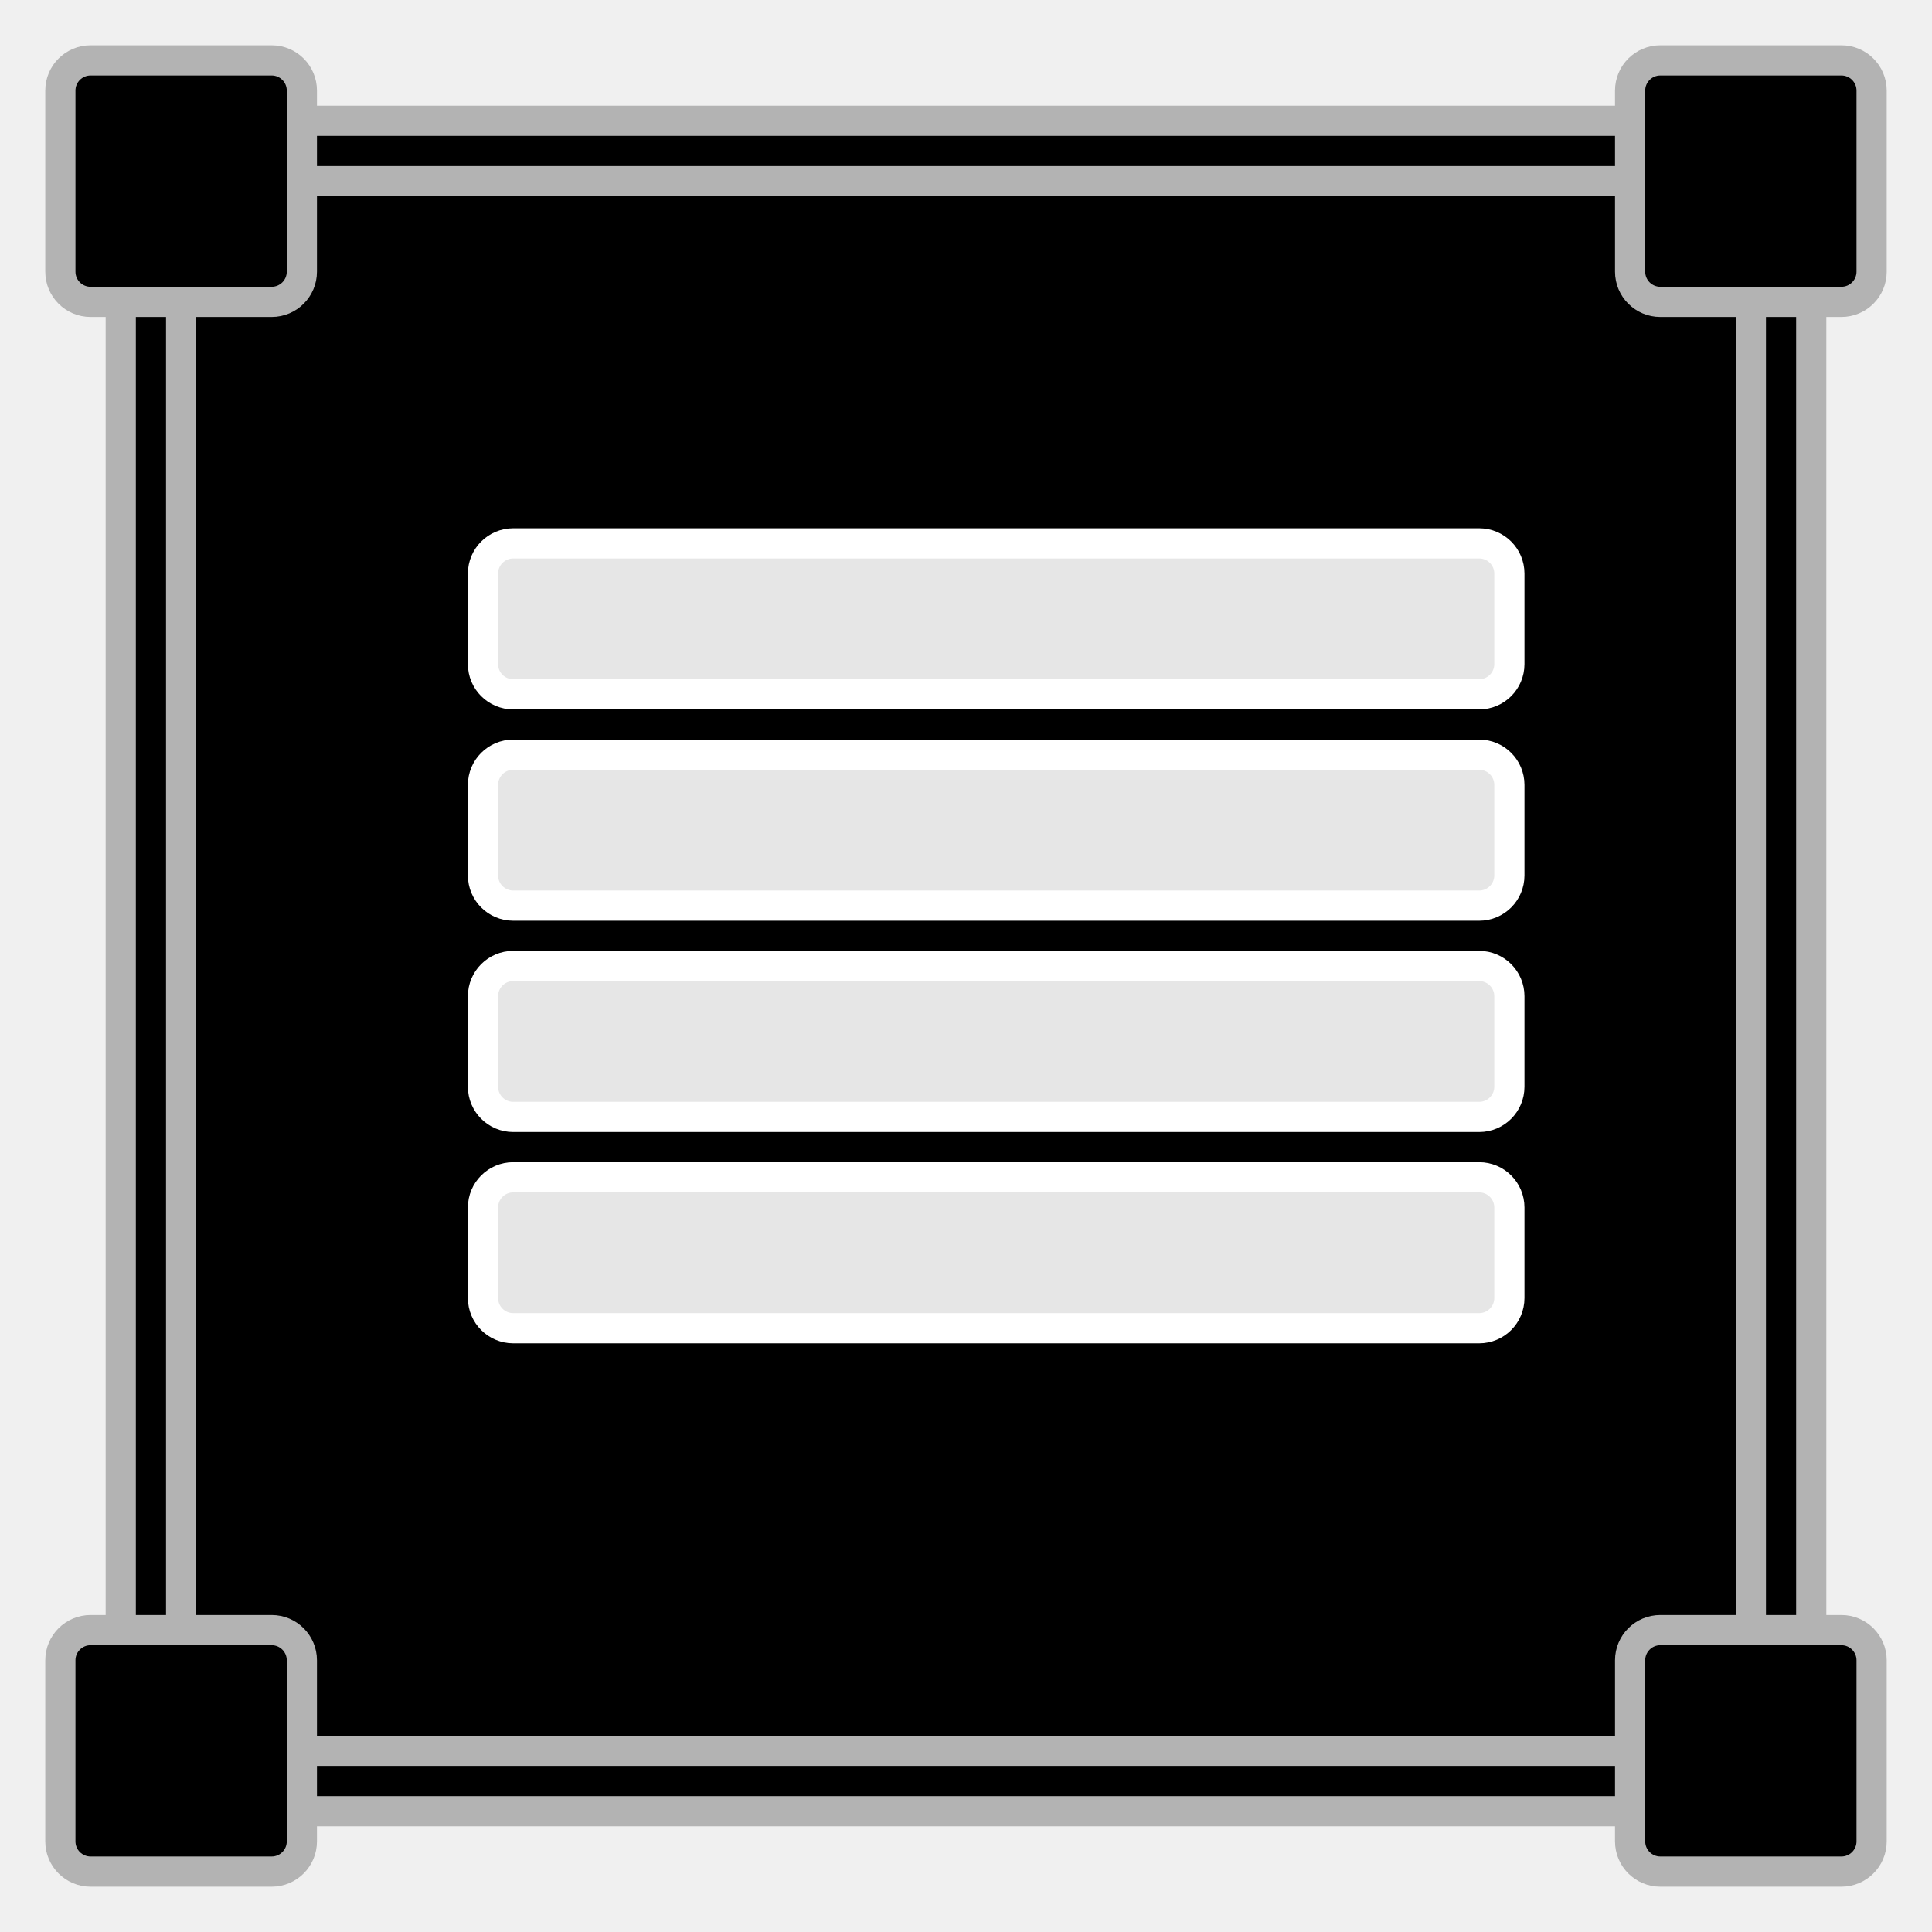
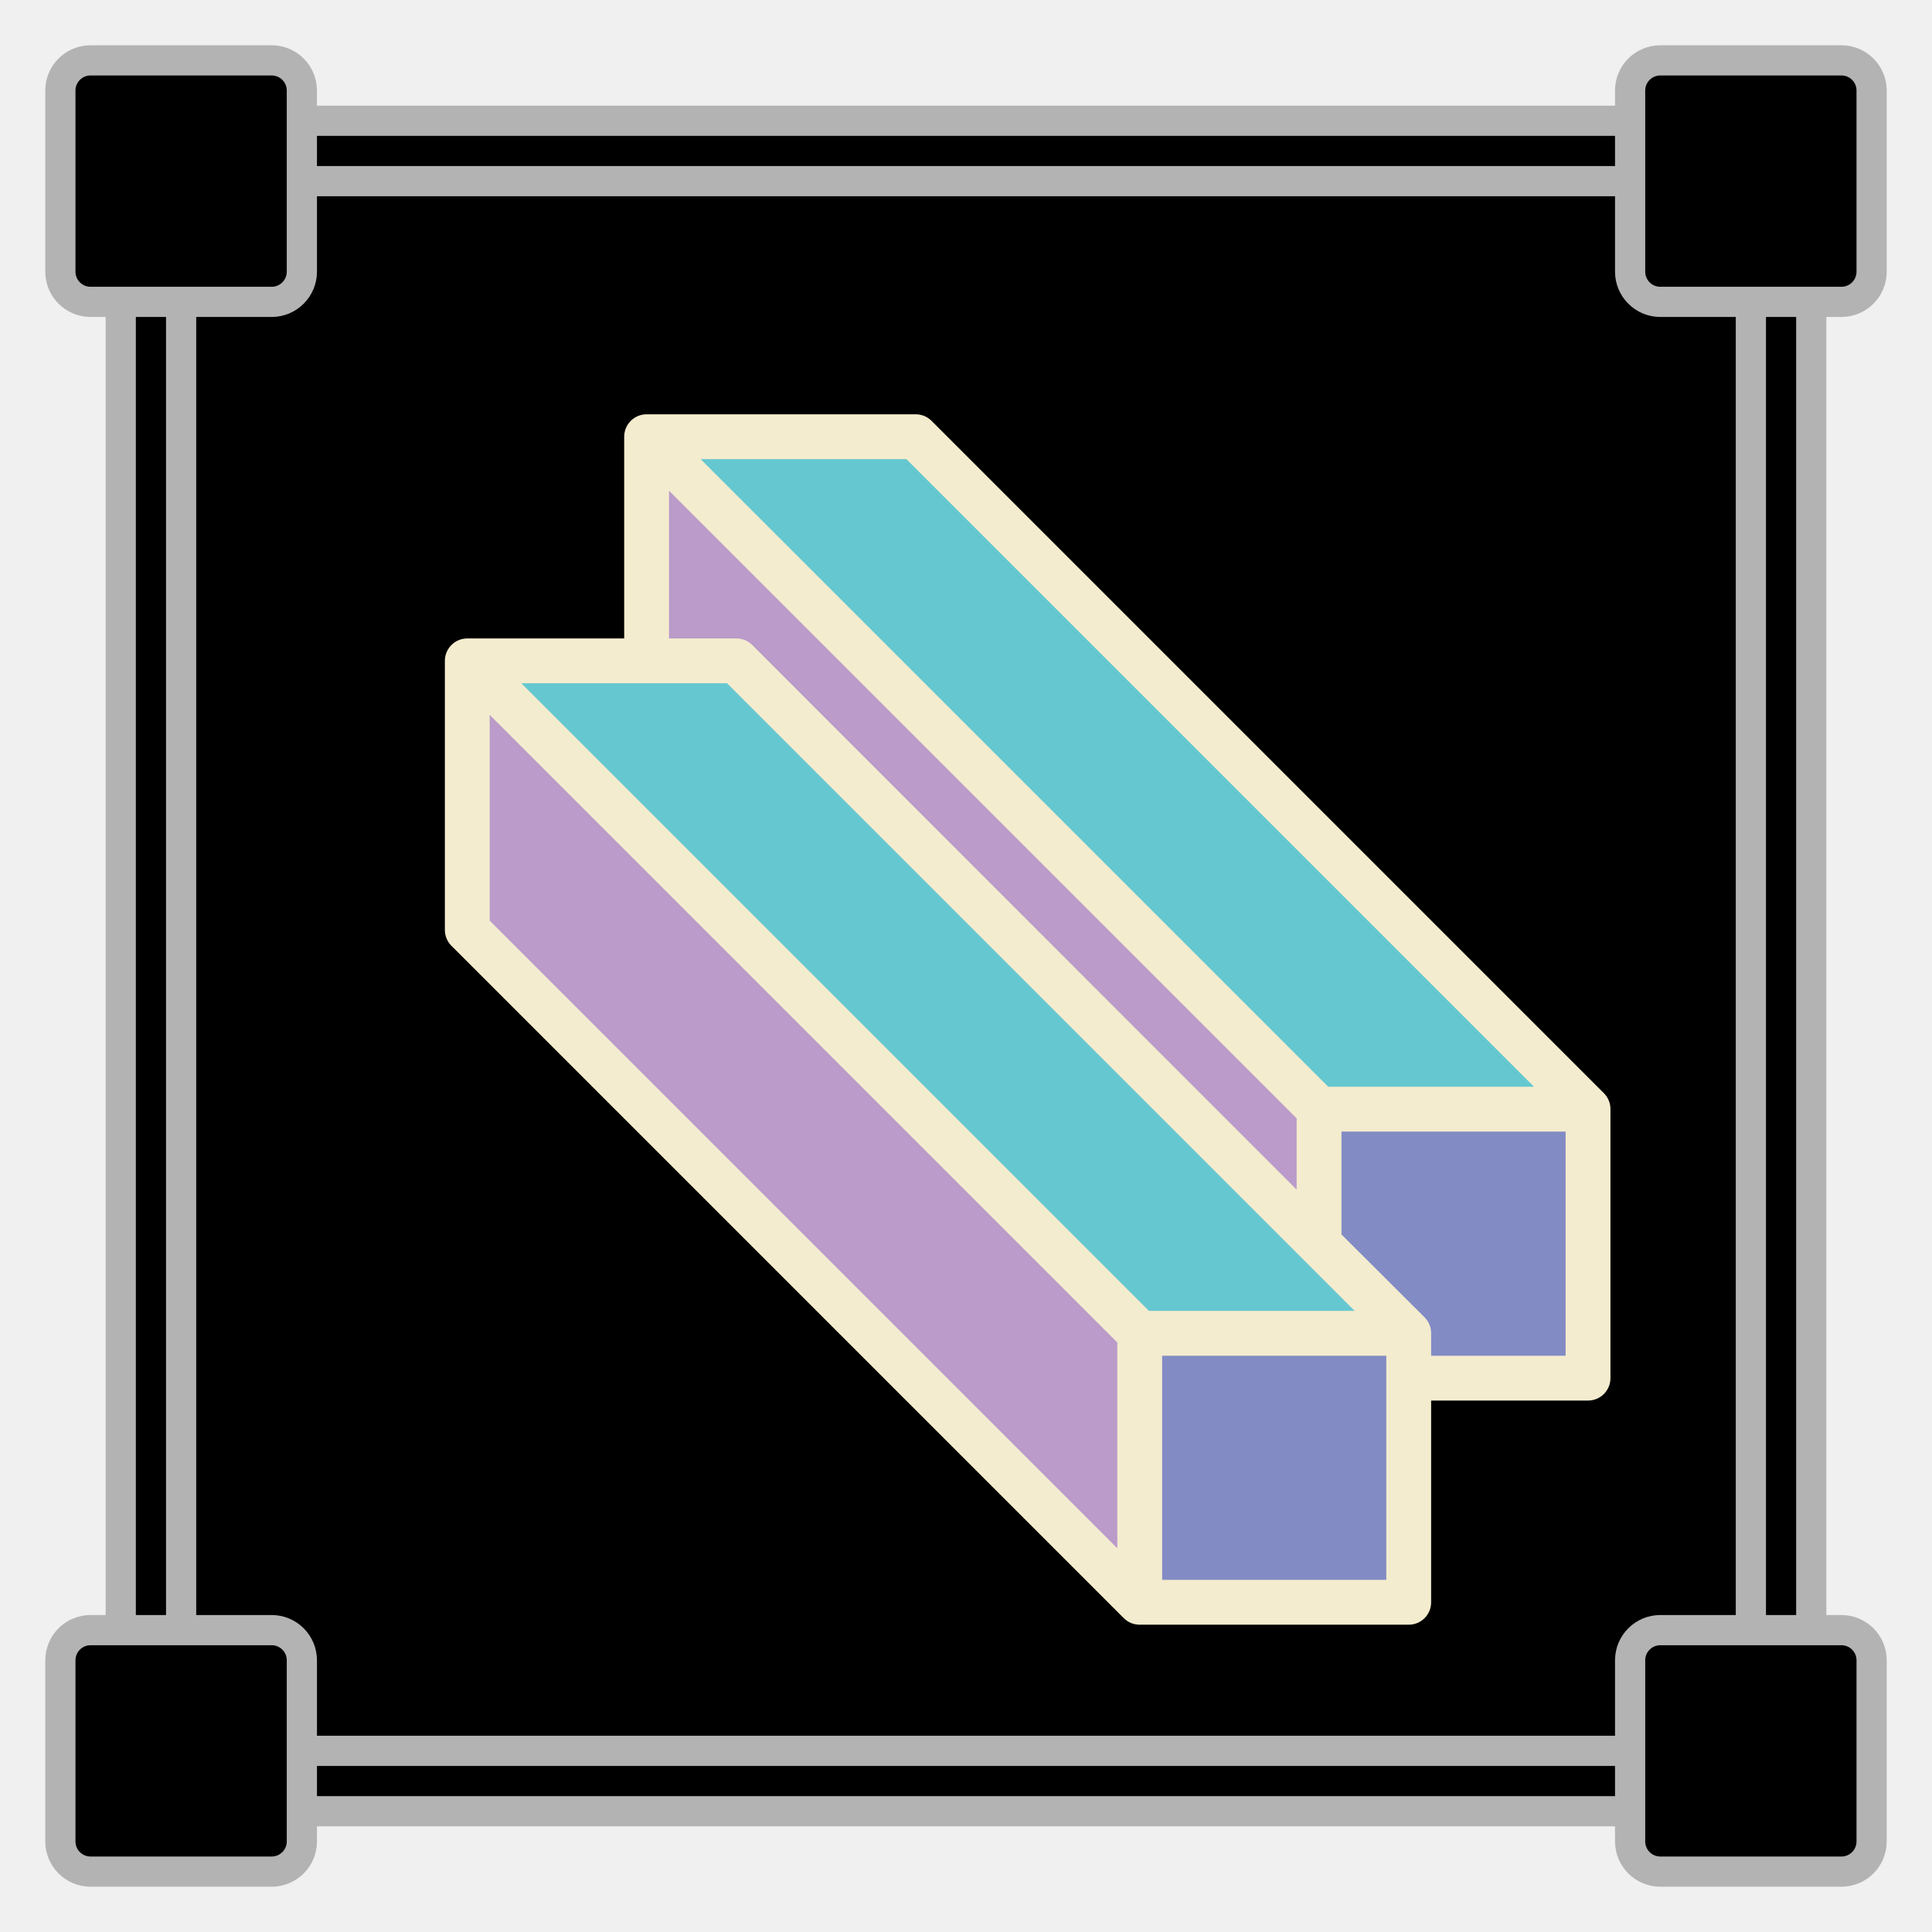
<svg xmlns="http://www.w3.org/2000/svg" width="512" height="512" viewBox="0 0 135.467 135.467" version="1.1" id="svg8">
  <defs id="defs2">
    <marker style="overflow:visible;" id="Arrow1Mend" refX="0.0" refY="0.0" orient="auto">
      <path transform="scale(0.4) rotate(180) translate(10,0)" style="fill-rule:evenodd;stroke:#ffffff;stroke-width:1pt;stroke-opacity:1;fill:#ffffff;fill-opacity:1" d="M 0.0,0.0 L 5.0,-5.0 L -12.5,0.0 L 5.0,5.0 L 0.0,0.0 z " id="path868" />
    </marker>
    <marker style="overflow:visible;" id="marker1227" refX="0.0" refY="0.0" orient="auto">
      <path transform="scale(0.8) rotate(180) translate(12.5,0)" style="fill-rule:evenodd;stroke:#ffffff;stroke-width:1pt;stroke-opacity:1;fill:#ffffff;fill-opacity:1" d="M 0.0,0.0 L 5.0,-5.0 L -12.5,0.0 L 5.0,5.0 L 0.0,0.0 z " id="path1225" />
    </marker>
    <marker style="overflow:visible;" id="Arrow1Lend" refX="0.0" refY="0.0" orient="auto">
      <path transform="scale(0.8) rotate(180) translate(12.5,0)" style="fill-rule:evenodd;stroke:#ffffff;stroke-width:1pt;stroke-opacity:1;fill:#ffffff;fill-opacity:1" d="M 0.0,0.0 L 5.0,-5.0 L -12.5,0.0 L 5.0,5.0 L 0.0,0.0 z " id="path862" />
    </marker>
+     <style id="style69">.cls-1{fill:#ba9bc9;}.cls-2{fill:#65c8d0;}.cls-3{fill:#838bc5;}.cls-4{fill:#f4ecce;}</style>
  </defs>
  <g id="layer2">
    <rect style="opacity:0.997;fill:#000000;stroke:#b3b3b3;stroke-width:2.117;stroke-miterlimit:4;stroke-dasharray:none;stroke-opacity:1;stop-color:#000000" id="rect957" width="118.533" height="118.533" x="8.467" y="8.467" rx="8.467" ry="8.467" />
    <rect style="opacity:0.997;fill:#000000;stroke:#b3b3b3;stroke-width:2.117;stroke-miterlimit:4;stroke-dasharray:none;stroke-opacity:1;stop-color:#000000" id="rect1598" width="110.067" height="110.067" x="12.7" y="12.7" rx="2.117" ry="2.117" />
    <rect style="opacity:0.997;fill:#000000;stroke:#b3b3b3;stroke-width:2.117;stroke-miterlimit:4;stroke-dasharray:none;stroke-opacity:1;stop-color:#000000" id="rect1295" width="16.933" height="16.933" x="4.233" y="4.233" rx="2.117" ry="2.117" />
    <rect style="opacity:0.997;fill:#000000;stroke:#b3b3b3;stroke-width:2.117;stroke-miterlimit:4;stroke-dasharray:none;stroke-opacity:1;stop-color:#000000" id="rect1295-0" width="16.933" height="16.933" x="114.3" y="4.233" rx="2.117" ry="2.117" />
    <rect style="opacity:0.997;fill:#000000;stroke:#b3b3b3;stroke-width:2.117;stroke-miterlimit:4;stroke-dasharray:none;stroke-opacity:1;stop-color:#000000" id="rect1295-6" width="16.933" height="16.933" x="4.233" y="114.3" rx="2.117" ry="2.117" />
    <rect style="opacity:0.997;fill:#000000;stroke:#b3b3b3;stroke-width:2.117;stroke-miterlimit:4;stroke-dasharray:none;stroke-opacity:1;stop-color:#000000" id="rect1295-2" width="16.933" height="16.933" x="114.3" y="114.3" rx="2.117" ry="2.117" />
  </g>
  <g id="layer1">
-     <rect style="opacity:0.997;fill:#e6e6e6;stroke:#ffffff;stroke-width:2.117;stroke-opacity:1;stop-color:#000000" id="rect983" width="71.967" height="10.583" x="33.867" y="38.1" rx="2.117" ry="2.117" />
-     <rect style="opacity:0.997;fill:#e6e6e6;stroke:#ffffff;stroke-width:2.117;stroke-opacity:1;stop-color:#000000" id="rect983-4" width="71.967" height="10.583" x="33.867" y="52.917" rx="2.117" ry="2.117" />
-     <rect style="opacity:0.997;fill:#e6e6e6;stroke:#ffffff;stroke-width:2.117;stroke-opacity:1;stop-color:#000000" id="rect983-0" width="71.967" height="10.583" x="33.867" y="67.733" rx="2.117" ry="2.117" />
-     <rect style="opacity:0.997;fill:#e6e6e6;stroke:#ffffff;stroke-width:2.117;stroke-opacity:1;stop-color:#000000" id="rect983-6" width="71.967" height="10.583" x="33.867" y="82.55" rx="2.117" ry="2.117" />
+     <g id="g98" transform="matrix(1.571681,0,0,1.571681,21.7633,21.19117)" style="stroke-width:2.104">
+       <polygon class="cls-1" points="7.5,27.79 36.5,56.79 36.5,46.21 7.5,17.21 " id="polygon73" style="stroke-width:2.104" />
+       <polygon class="cls-2" points="55.79,35.5 26.79,6.5 16.21,6.5 45.21,35.5 " id="polygon75" style="stroke-width:2.104" />
+       <polygon class="cls-2" points="18.79,16.5 8.21,16.5 37.21,45.5 47.79,45.5 " id="polygon77" style="stroke-width:2.104" />
+       <path class="cls-1" d="M 19.35,15.65 44.5,40.79 v -4.58 l -29,-29 V 15.5 H 19 a 0.47,0.47 0 0 1 0.35,0.15 z" id="path79" style="stroke-width:2.104" />
+       <path class="cls-3" d="m 45.5,41.79 3.85,3.86 A 0.49,0.49 0 0 1 49.5,46 v 1.5 h 7 v -11 h -11 z" id="path81" style="stroke-width:2.104" />
+       <rect class="cls-3" height="11" width="11" x="37.5" y="46.5" id="rect83" style="stroke-width:2.104" />
+       <path class="cls-4" d="m 57.71,35.29 -30,-30 A 1,1 0 0 0 27,5 H 15 a 1,1 0 0 0 -1,1 v 9 H 7 a 1,1 0 0 0 -1,1 v 12 a 1,1 0 0 0 0.29,0.71 l 30,30 A 1,1 0 0 0 37,59 h 12 a 1,1 0 0 0 1,-1 v -9 h 7 a 1,1 0 0 0 1,-1 V 36 A 1,1 0 0 0 57.71,35.29 Z M 54.59,35 h -9.18 l -28,-28 h 9.18 z M 9.41,17 h 9.18 l 28,28 H 37.41 Z M 16,8.41 l 28,28 v 3.18 L 19.71,15.29 A 1,1 0 0 0 19,15 h -3 z m -8,10 28,28 v 9.18 L 8,27.59 Z M 48,57 H 38 V 47 H 48 Z M 56,47 H 50 V 46 A 1,1 0 0 0 49.71,45.29 L 46,41.59 V 37 h 10 z" id="path85" style="stroke-width:2.104" />
+     </g>
  </g>
</svg>
